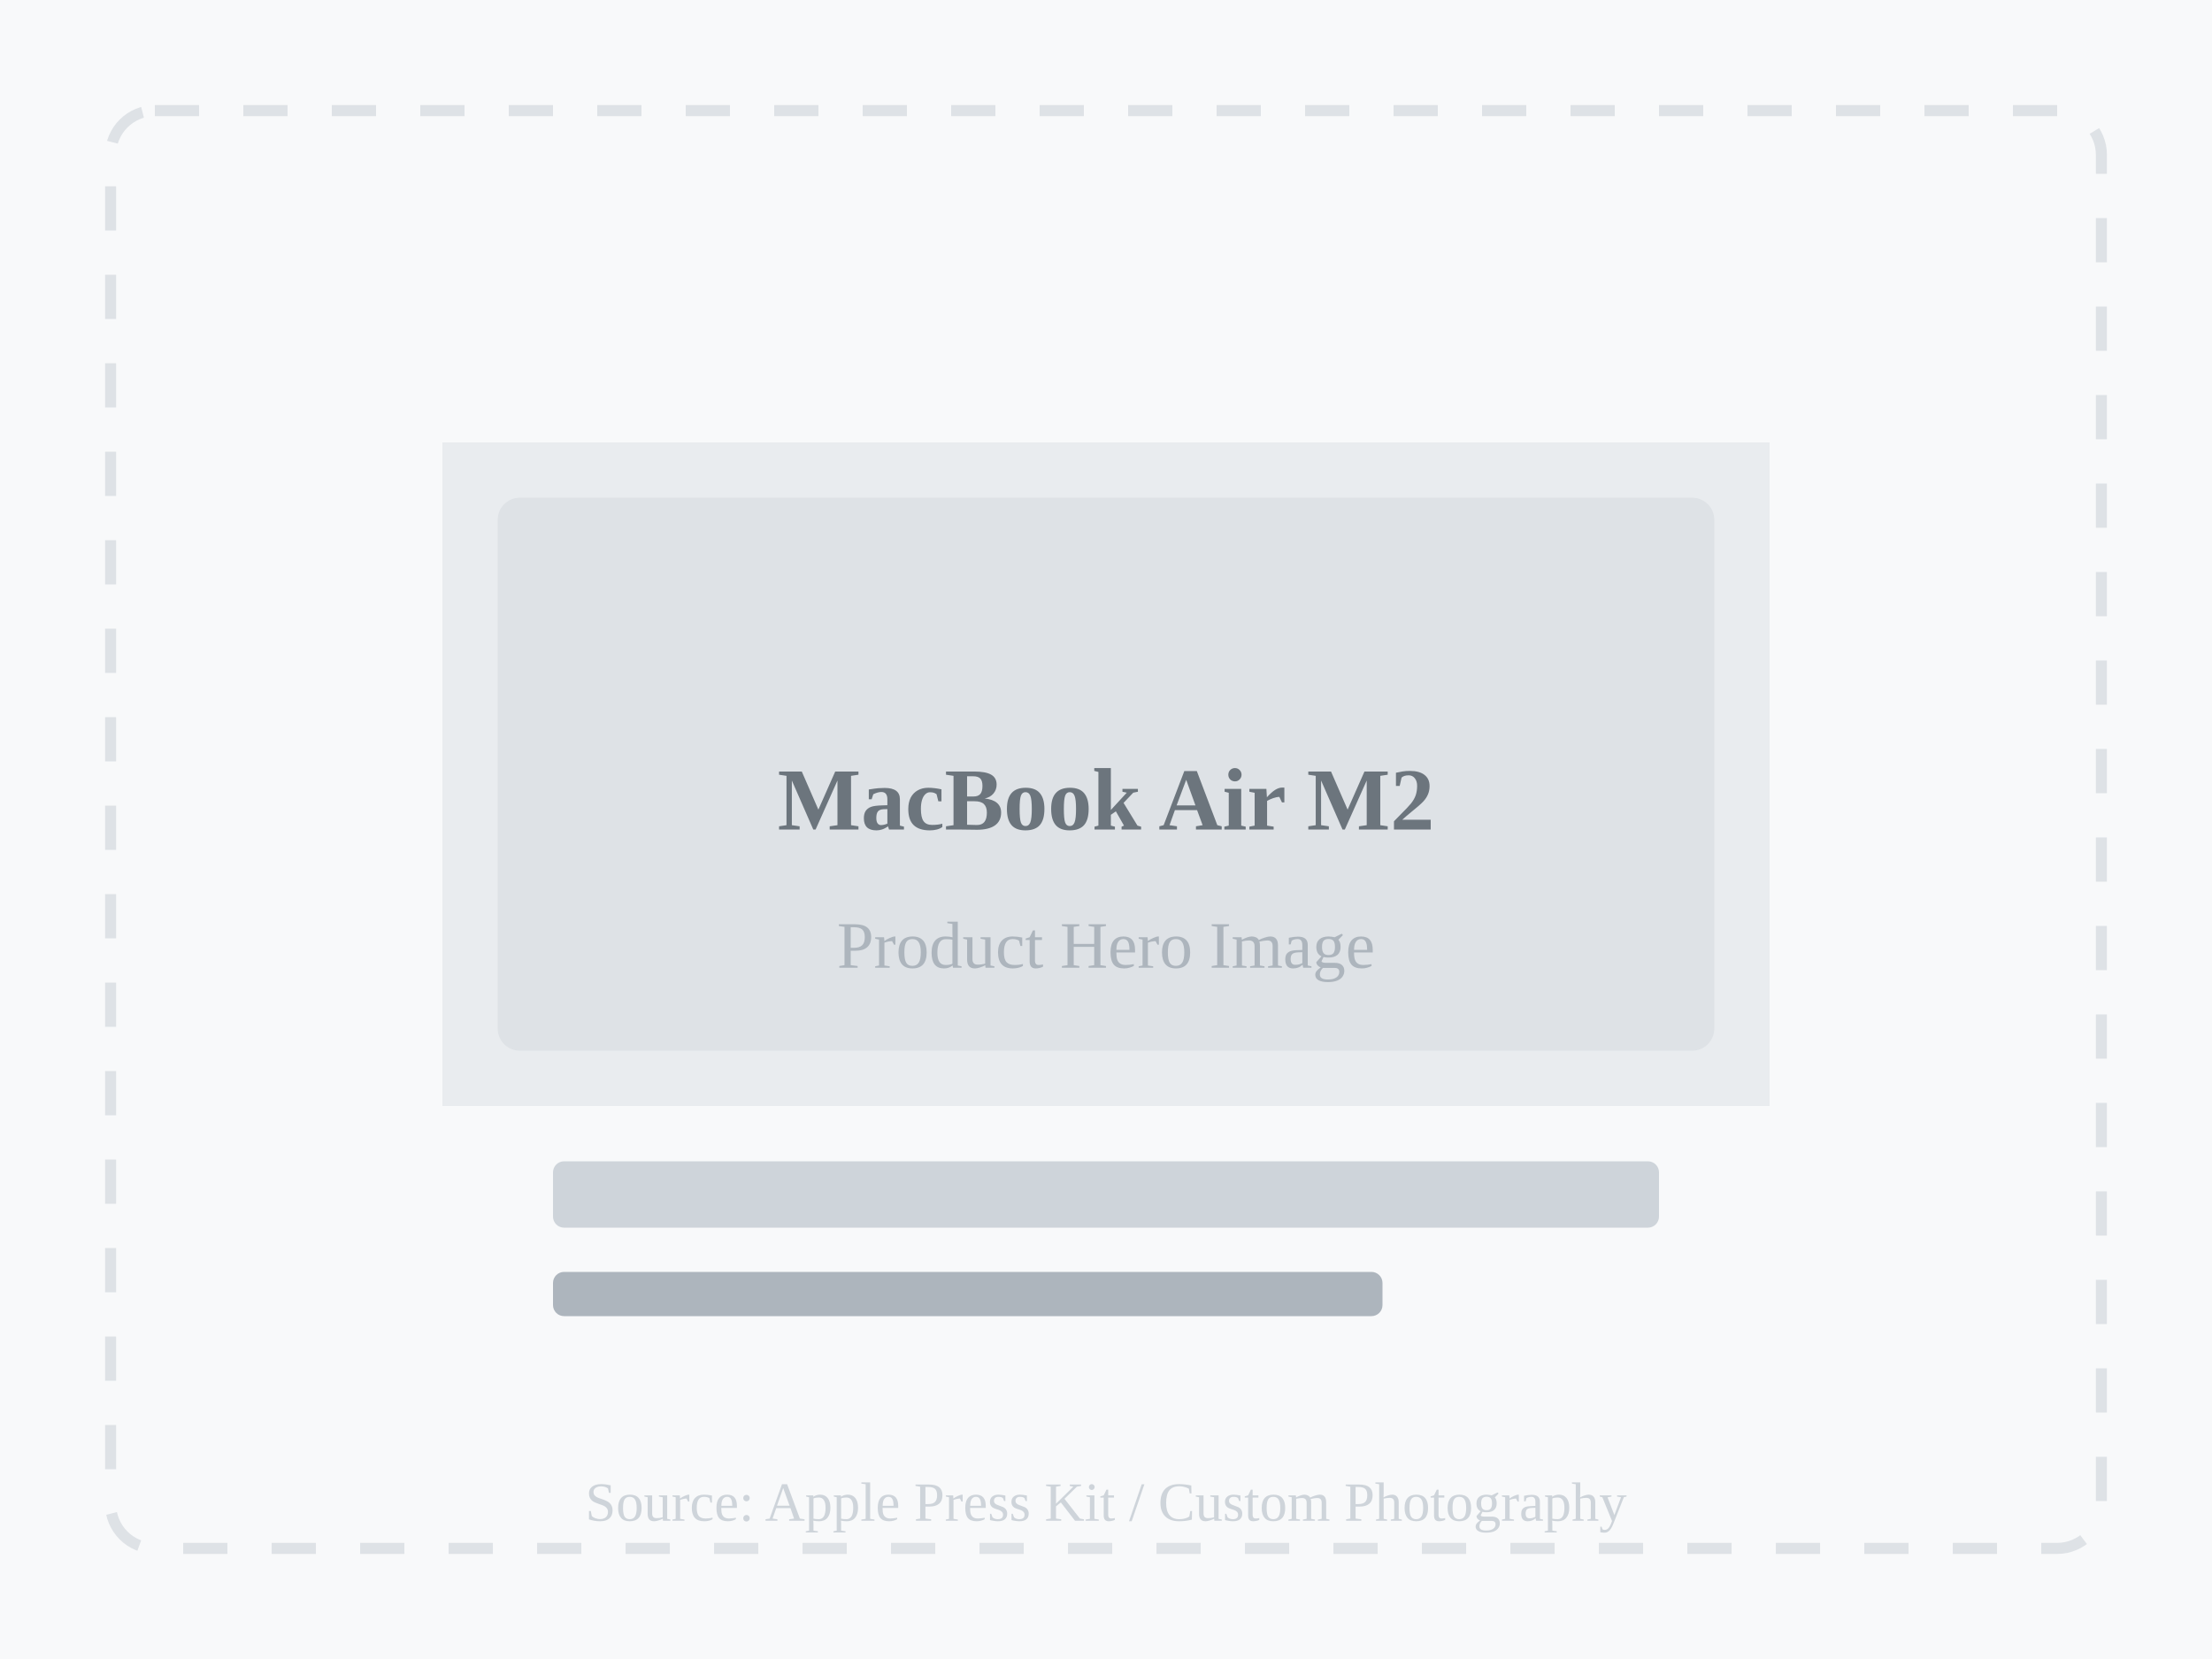
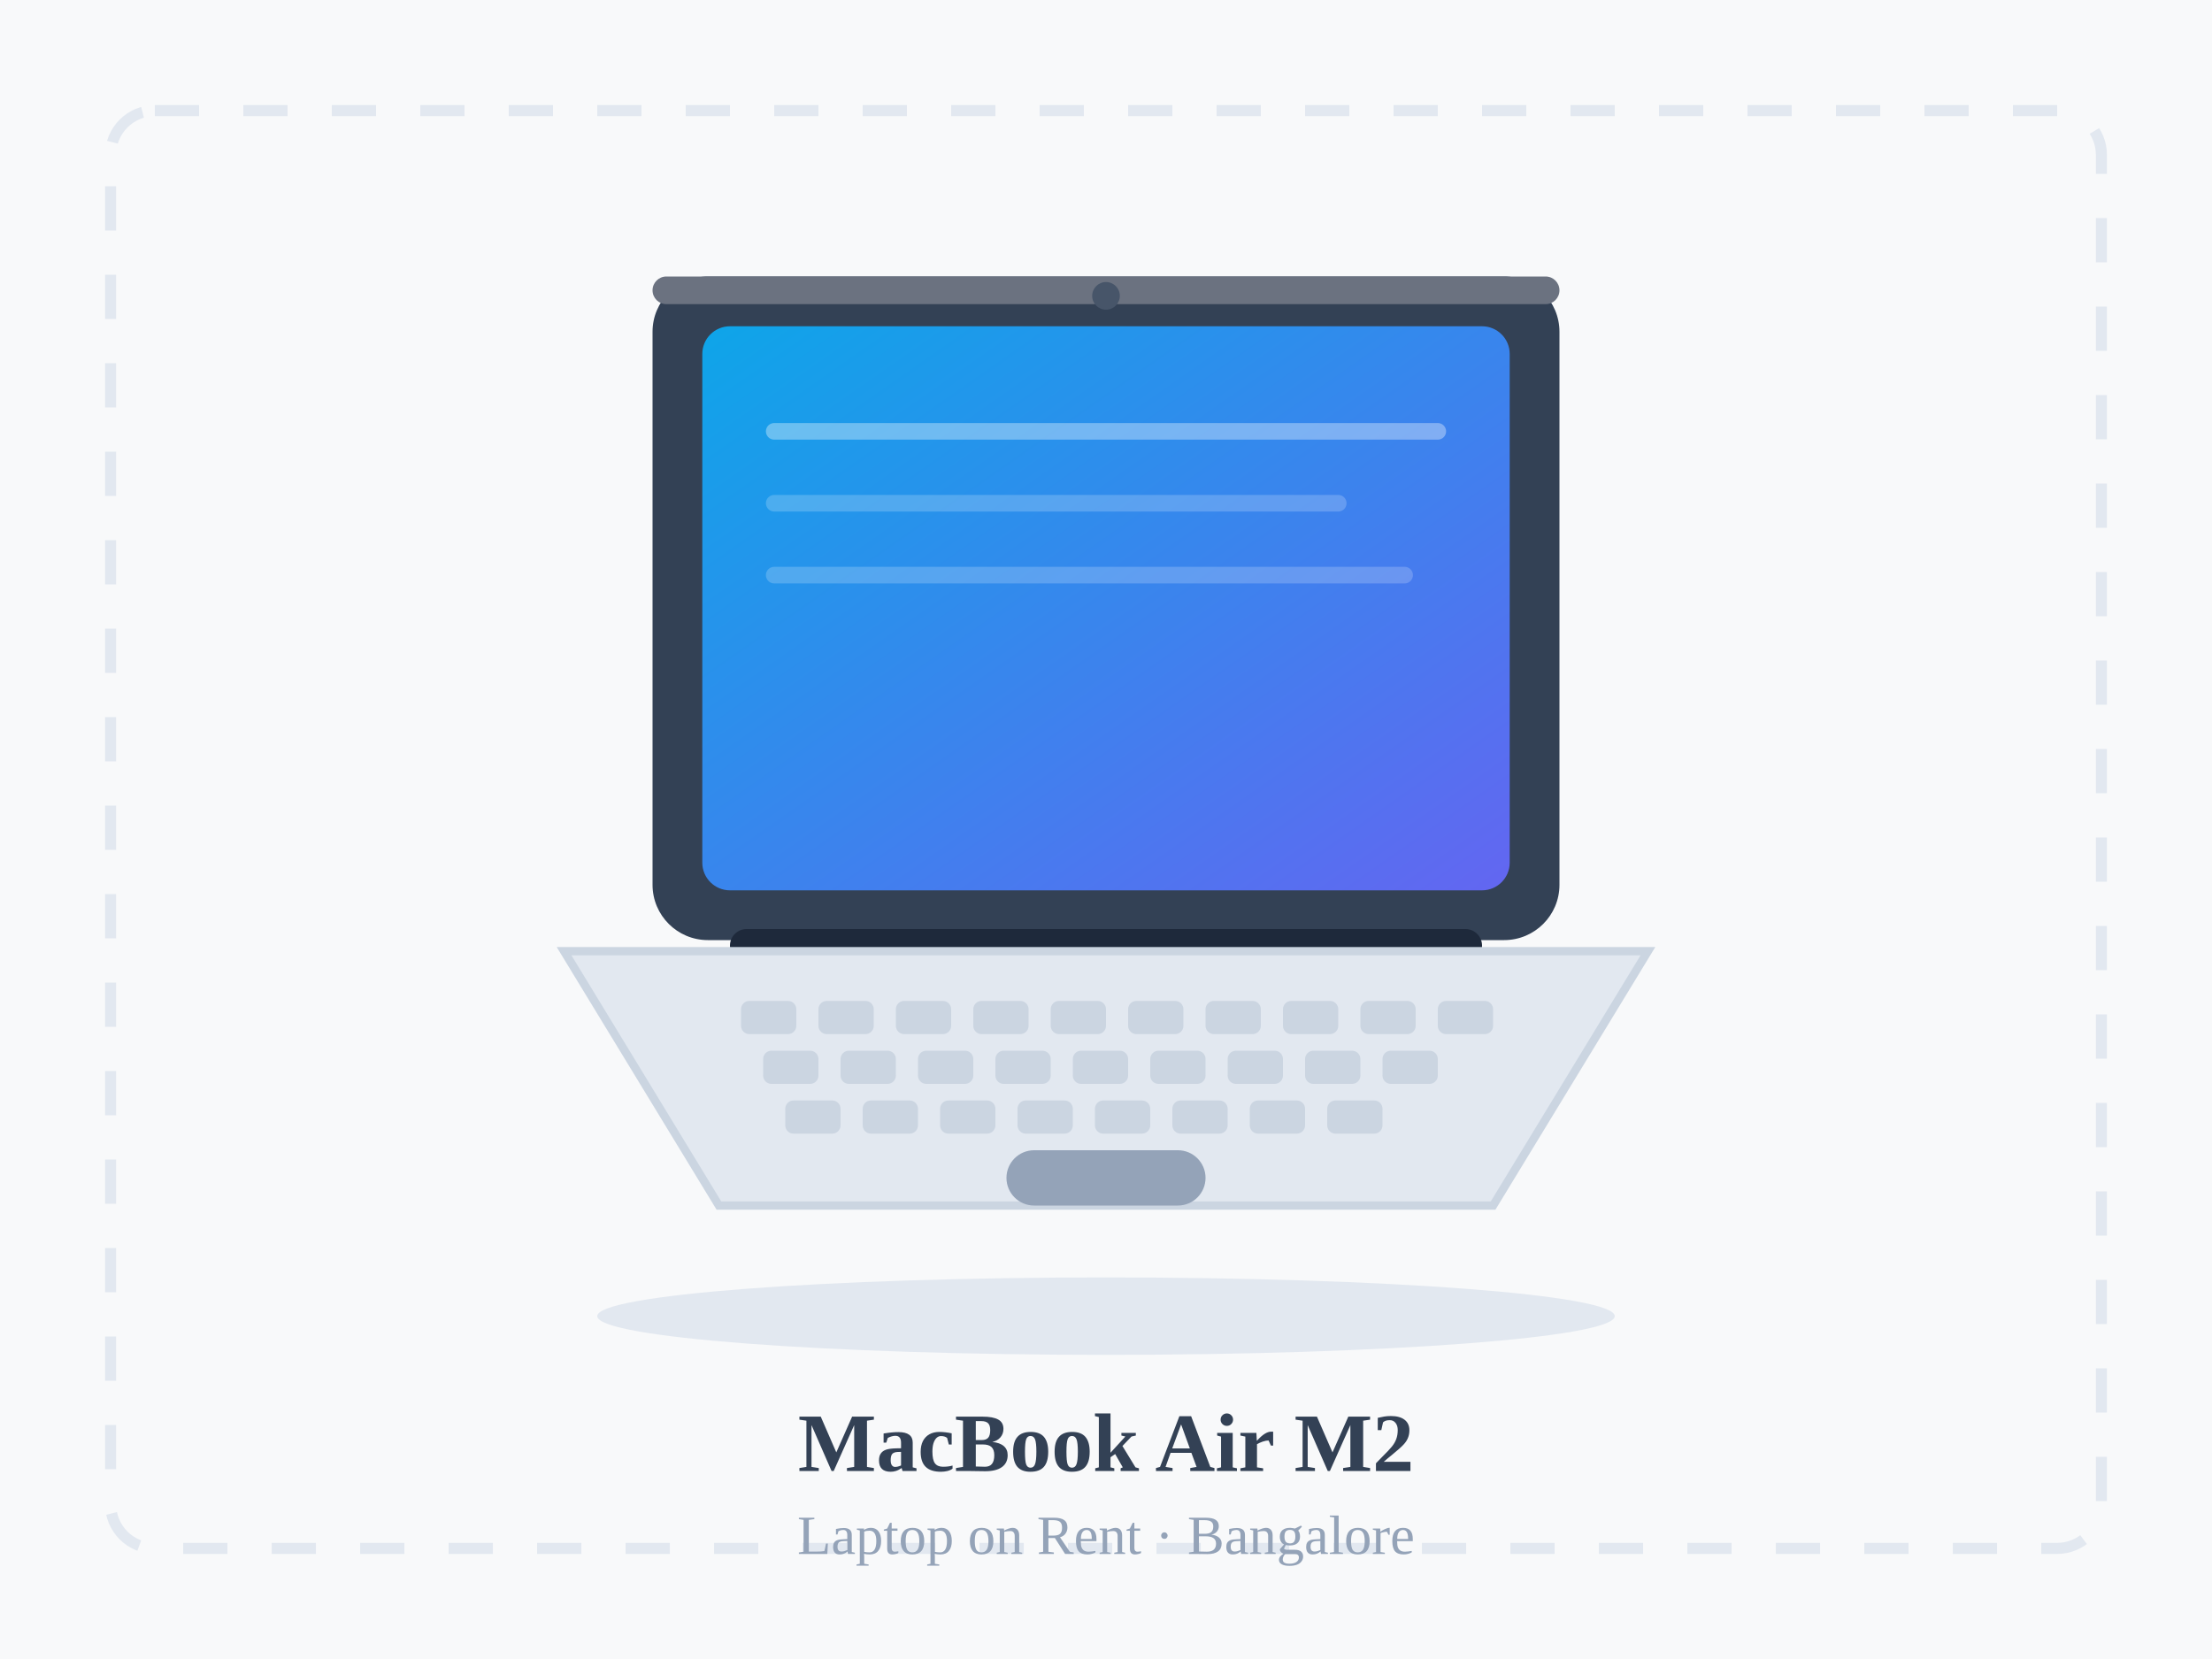
- <svg xmlns="http://www.w3.org/2000/svg" viewBox="0 0 400 300" fill="none" class="product-placeholder">
+ <svg xmlns="http://www.w3.org/2000/svg" viewBox="0 0 400 300" fill="none">
+   <defs>
+     <linearGradient id="scr" x1="0" y1="0" x2="1" y2="1">
+       <stop offset="0" stop-color="#0ea5e9" />
+       <stop offset="1" stop-color="#6366f1" />
+     </linearGradient>
+   </defs>
  <rect width="400" height="300" fill="#f8f9fa" />
-   <rect x="20" y="20" width="360" height="260" rx="8" stroke="#dee2e6" stroke-width="2" stroke-dasharray="8,8" />
-   <path d="M80 80h240v120H80z" fill="#e9ecef" />
-   <rect x="90" y="90" width="220" height="100" rx="4" fill="#dee2e6" />
-   <rect x="100" y="210" width="200" height="12" rx="2" fill="#ced4da" />
-   <rect x="100" y="230" width="150" height="8" rx="2" fill="#adb5bd" />
-   <text x="200" y="150" text-anchor="middle" font-size="16" font-weight="600" fill="#6c757d">MacBook Air M2</text>
-   <text x="200" y="175" text-anchor="middle" font-size="12" fill="#adb5bd">Product Hero Image</text>
-   <text x="200" y="275" text-anchor="middle" font-size="10" fill="#ced4da">Source: Apple Press Kit / Custom Photography</text>
+   <rect x="20" y="20" width="360" height="260" rx="8" stroke="#e2e8f0" stroke-width="2" stroke-dasharray="8,8" />
+   <ellipse cx="200" cy="238" rx="92" ry="7" fill="#e2e8f0" />
+   <g>
+     <rect x="118" y="50" width="164" height="120" rx="10" fill="#334155" />
+     <rect x="118" y="50" width="164" height="5" rx="2.5" fill="#6b7280" />
+     <rect x="127" y="59" width="146" height="102" rx="5" fill="url(#scr)" />
+     <line x1="140" y1="78" x2="260" y2="78" stroke="#ffffff" stroke-opacity="0.35" stroke-width="3" stroke-linecap="round" />
+     <line x1="140" y1="91" x2="242" y2="91" stroke="#ffffff" stroke-opacity="0.2" stroke-width="3" stroke-linecap="round" />
+     <line x1="140" y1="104" x2="254" y2="104" stroke="#ffffff" stroke-opacity="0.2" stroke-width="3" stroke-linecap="round" />
+     <circle cx="200" cy="53.5" r="2.5" fill="#475569" />
+     <rect x="132" y="168" width="136" height="6" rx="3" fill="#1e293b" />
+   </g>
+   <g>
+     <path d="M102 172h196l-28 46H130z" fill="#e2e8f0" stroke="#cbd5e1" stroke-width="1.5" />
+     <g fill="#cbd5e1">
+       <rect x="134" y="181" width="10" height="6" rx="1.5" />
+       <rect x="148" y="181" width="10" height="6" rx="1.5" />
+       <rect x="162" y="181" width="10" height="6" rx="1.5" />
+       <rect x="176" y="181" width="10" height="6" rx="1.5" />
+       <rect x="190" y="181" width="10" height="6" rx="1.5" />
+       <rect x="204" y="181" width="10" height="6" rx="1.5" />
+       <rect x="218" y="181" width="10" height="6" rx="1.5" />
+       <rect x="232" y="181" width="10" height="6" rx="1.5" />
+       <rect x="246" y="181" width="10" height="6" rx="1.5" />
+       <rect x="260" y="181" width="10" height="6" rx="1.5" />
+       <rect x="138" y="190" width="10" height="6" rx="1.5" />
+       <rect x="152" y="190" width="10" height="6" rx="1.5" />
+       <rect x="166" y="190" width="10" height="6" rx="1.5" />
+       <rect x="180" y="190" width="10" height="6" rx="1.5" />
+       <rect x="194" y="190" width="10" height="6" rx="1.5" />
+       <rect x="208" y="190" width="10" height="6" rx="1.5" />
+       <rect x="222" y="190" width="10" height="6" rx="1.5" />
+       <rect x="236" y="190" width="10" height="6" rx="1.5" />
+       <rect x="250" y="190" width="10" height="6" rx="1.5" />
+       <rect x="142" y="199" width="10" height="6" rx="1.5" />
+       <rect x="156" y="199" width="10" height="6" rx="1.5" />
+       <rect x="170" y="199" width="10" height="6" rx="1.5" />
+       <rect x="184" y="199" width="10" height="6" rx="1.5" />
+       <rect x="198" y="199" width="10" height="6" rx="1.5" />
+       <rect x="212" y="199" width="10" height="6" rx="1.5" />
+       <rect x="226" y="199" width="10" height="6" rx="1.5" />
+       <rect x="240" y="199" width="10" height="6" rx="1.5" />
+     </g>
+     <rect x="182" y="208" width="36" height="10" rx="5" fill="#94a3b8" />
+   </g>
+   <text x="200" y="266" text-anchor="middle" font-size="15" font-weight="700" fill="#334155">MacBook Air M2</text>
+   <text x="200" y="281" text-anchor="middle" font-size="10" fill="#94a3b8">Laptop on Rent · Bangalore</text>
</svg>
